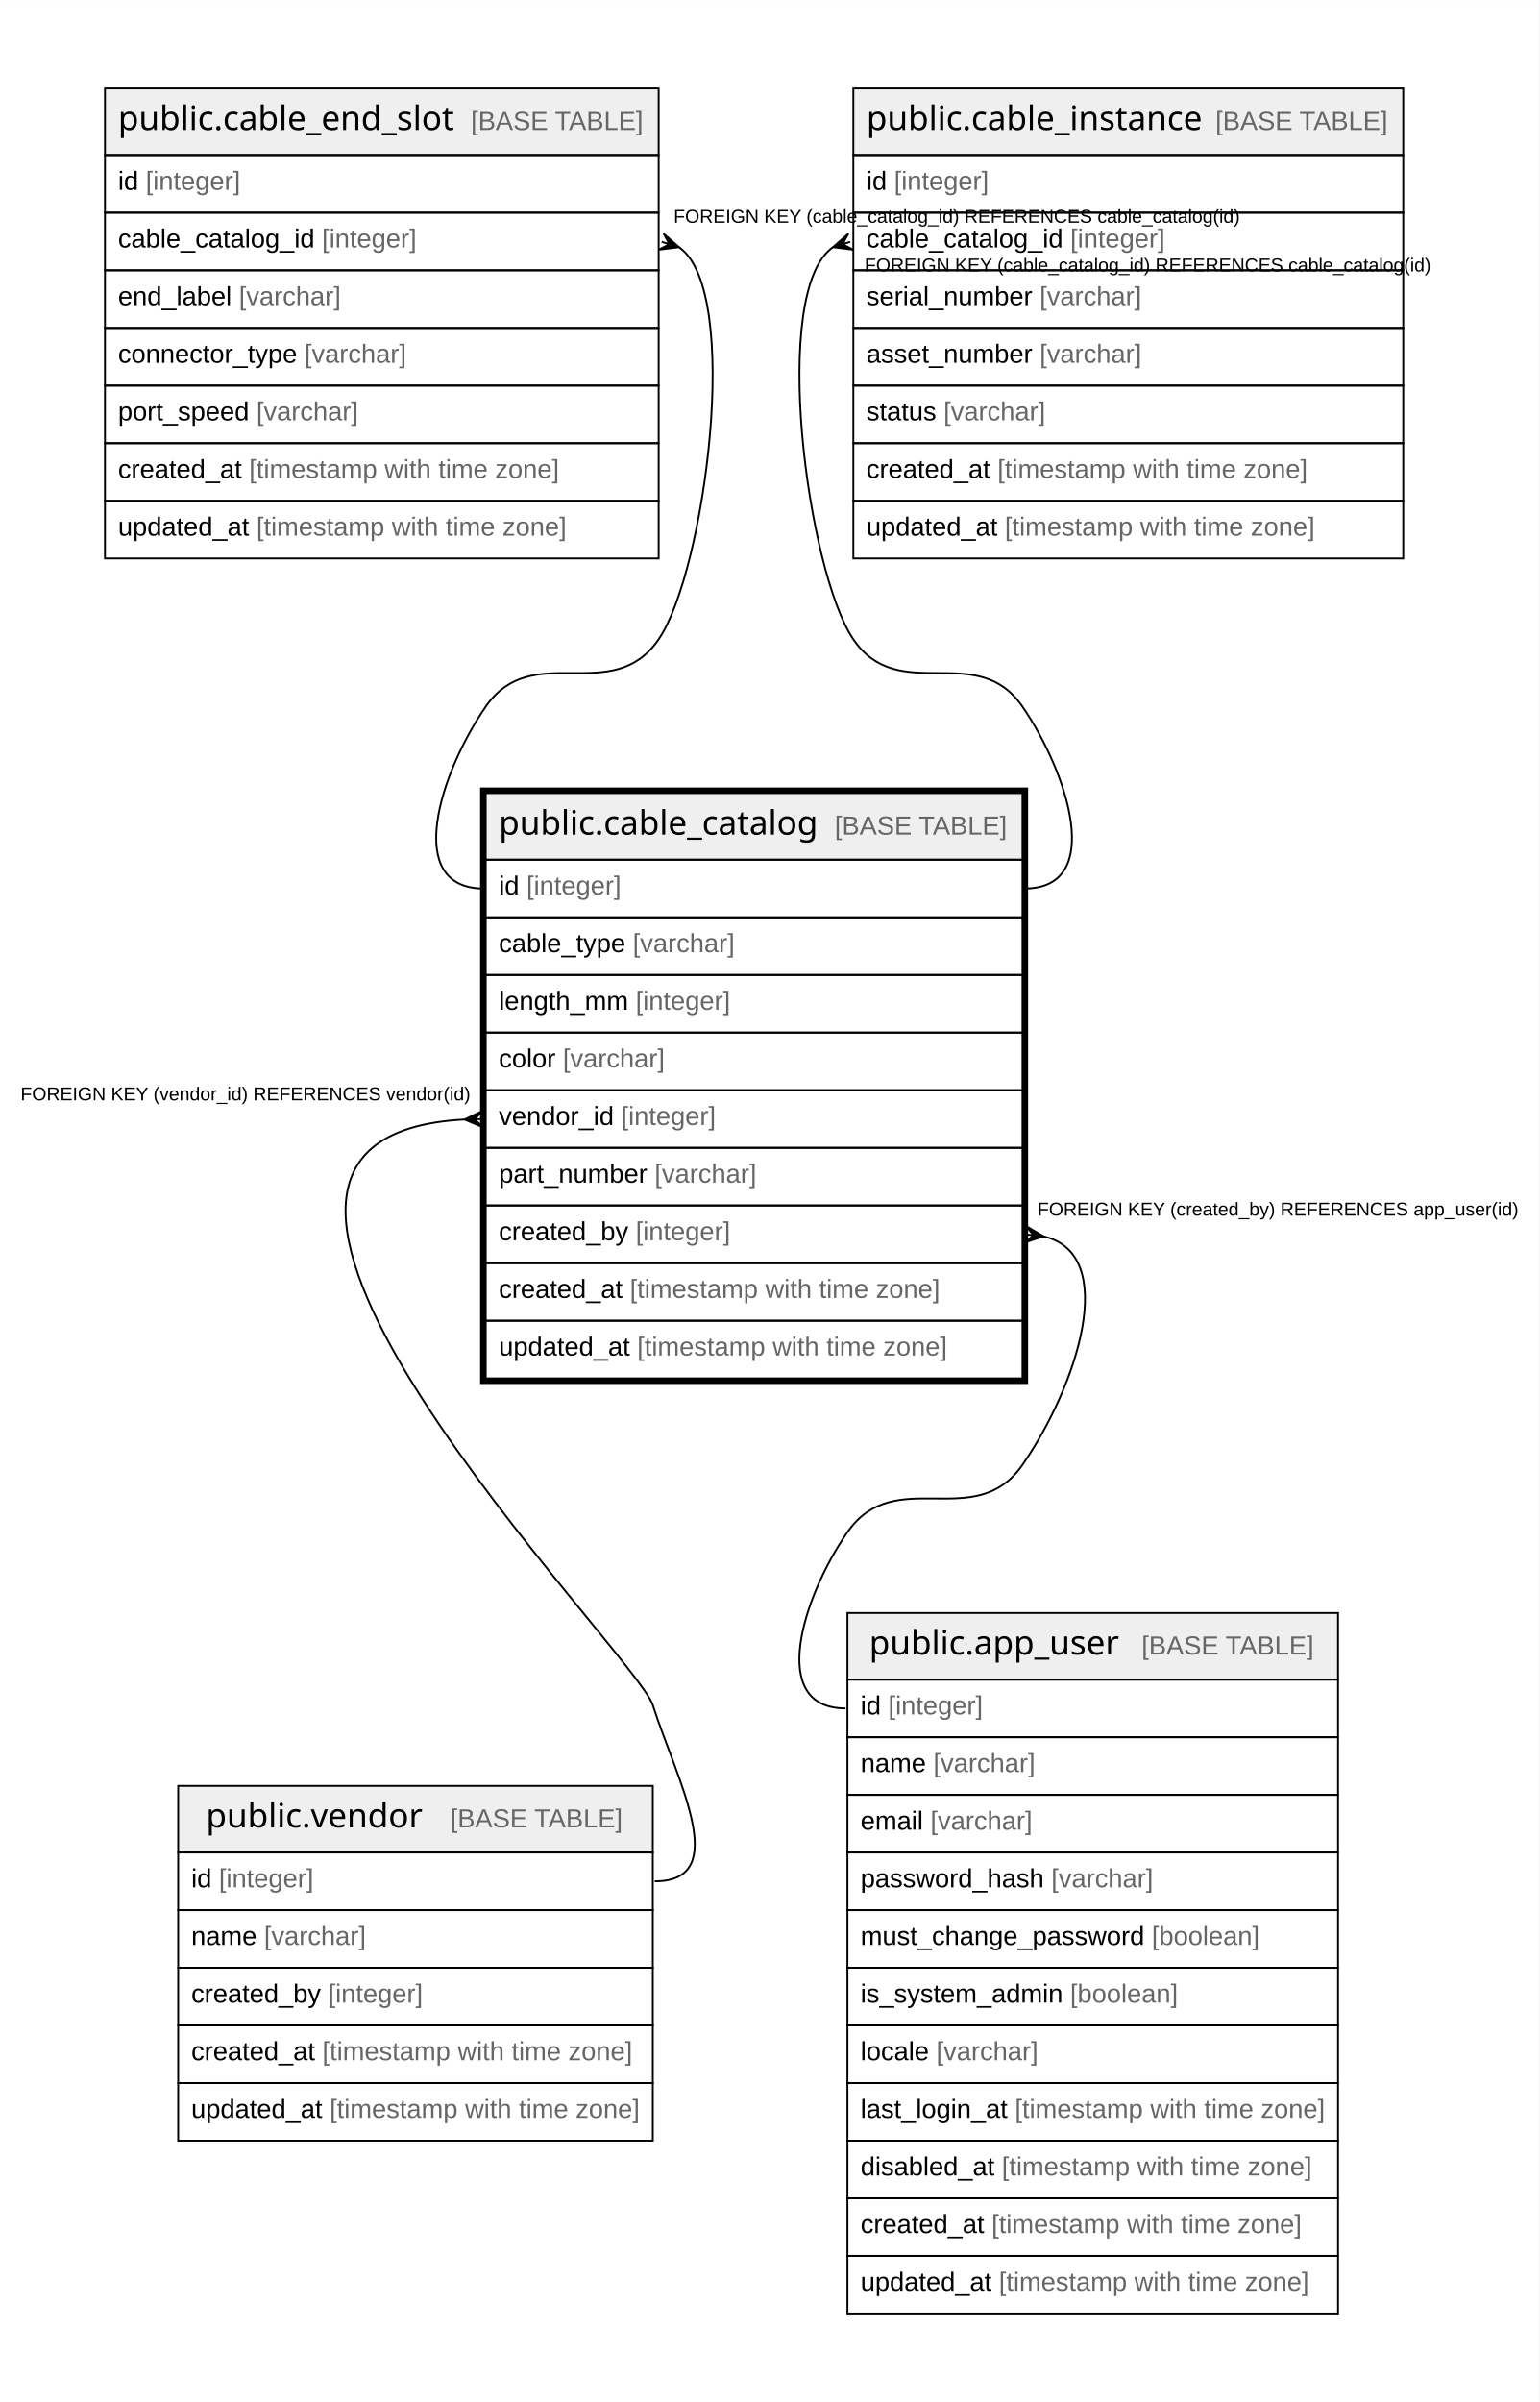
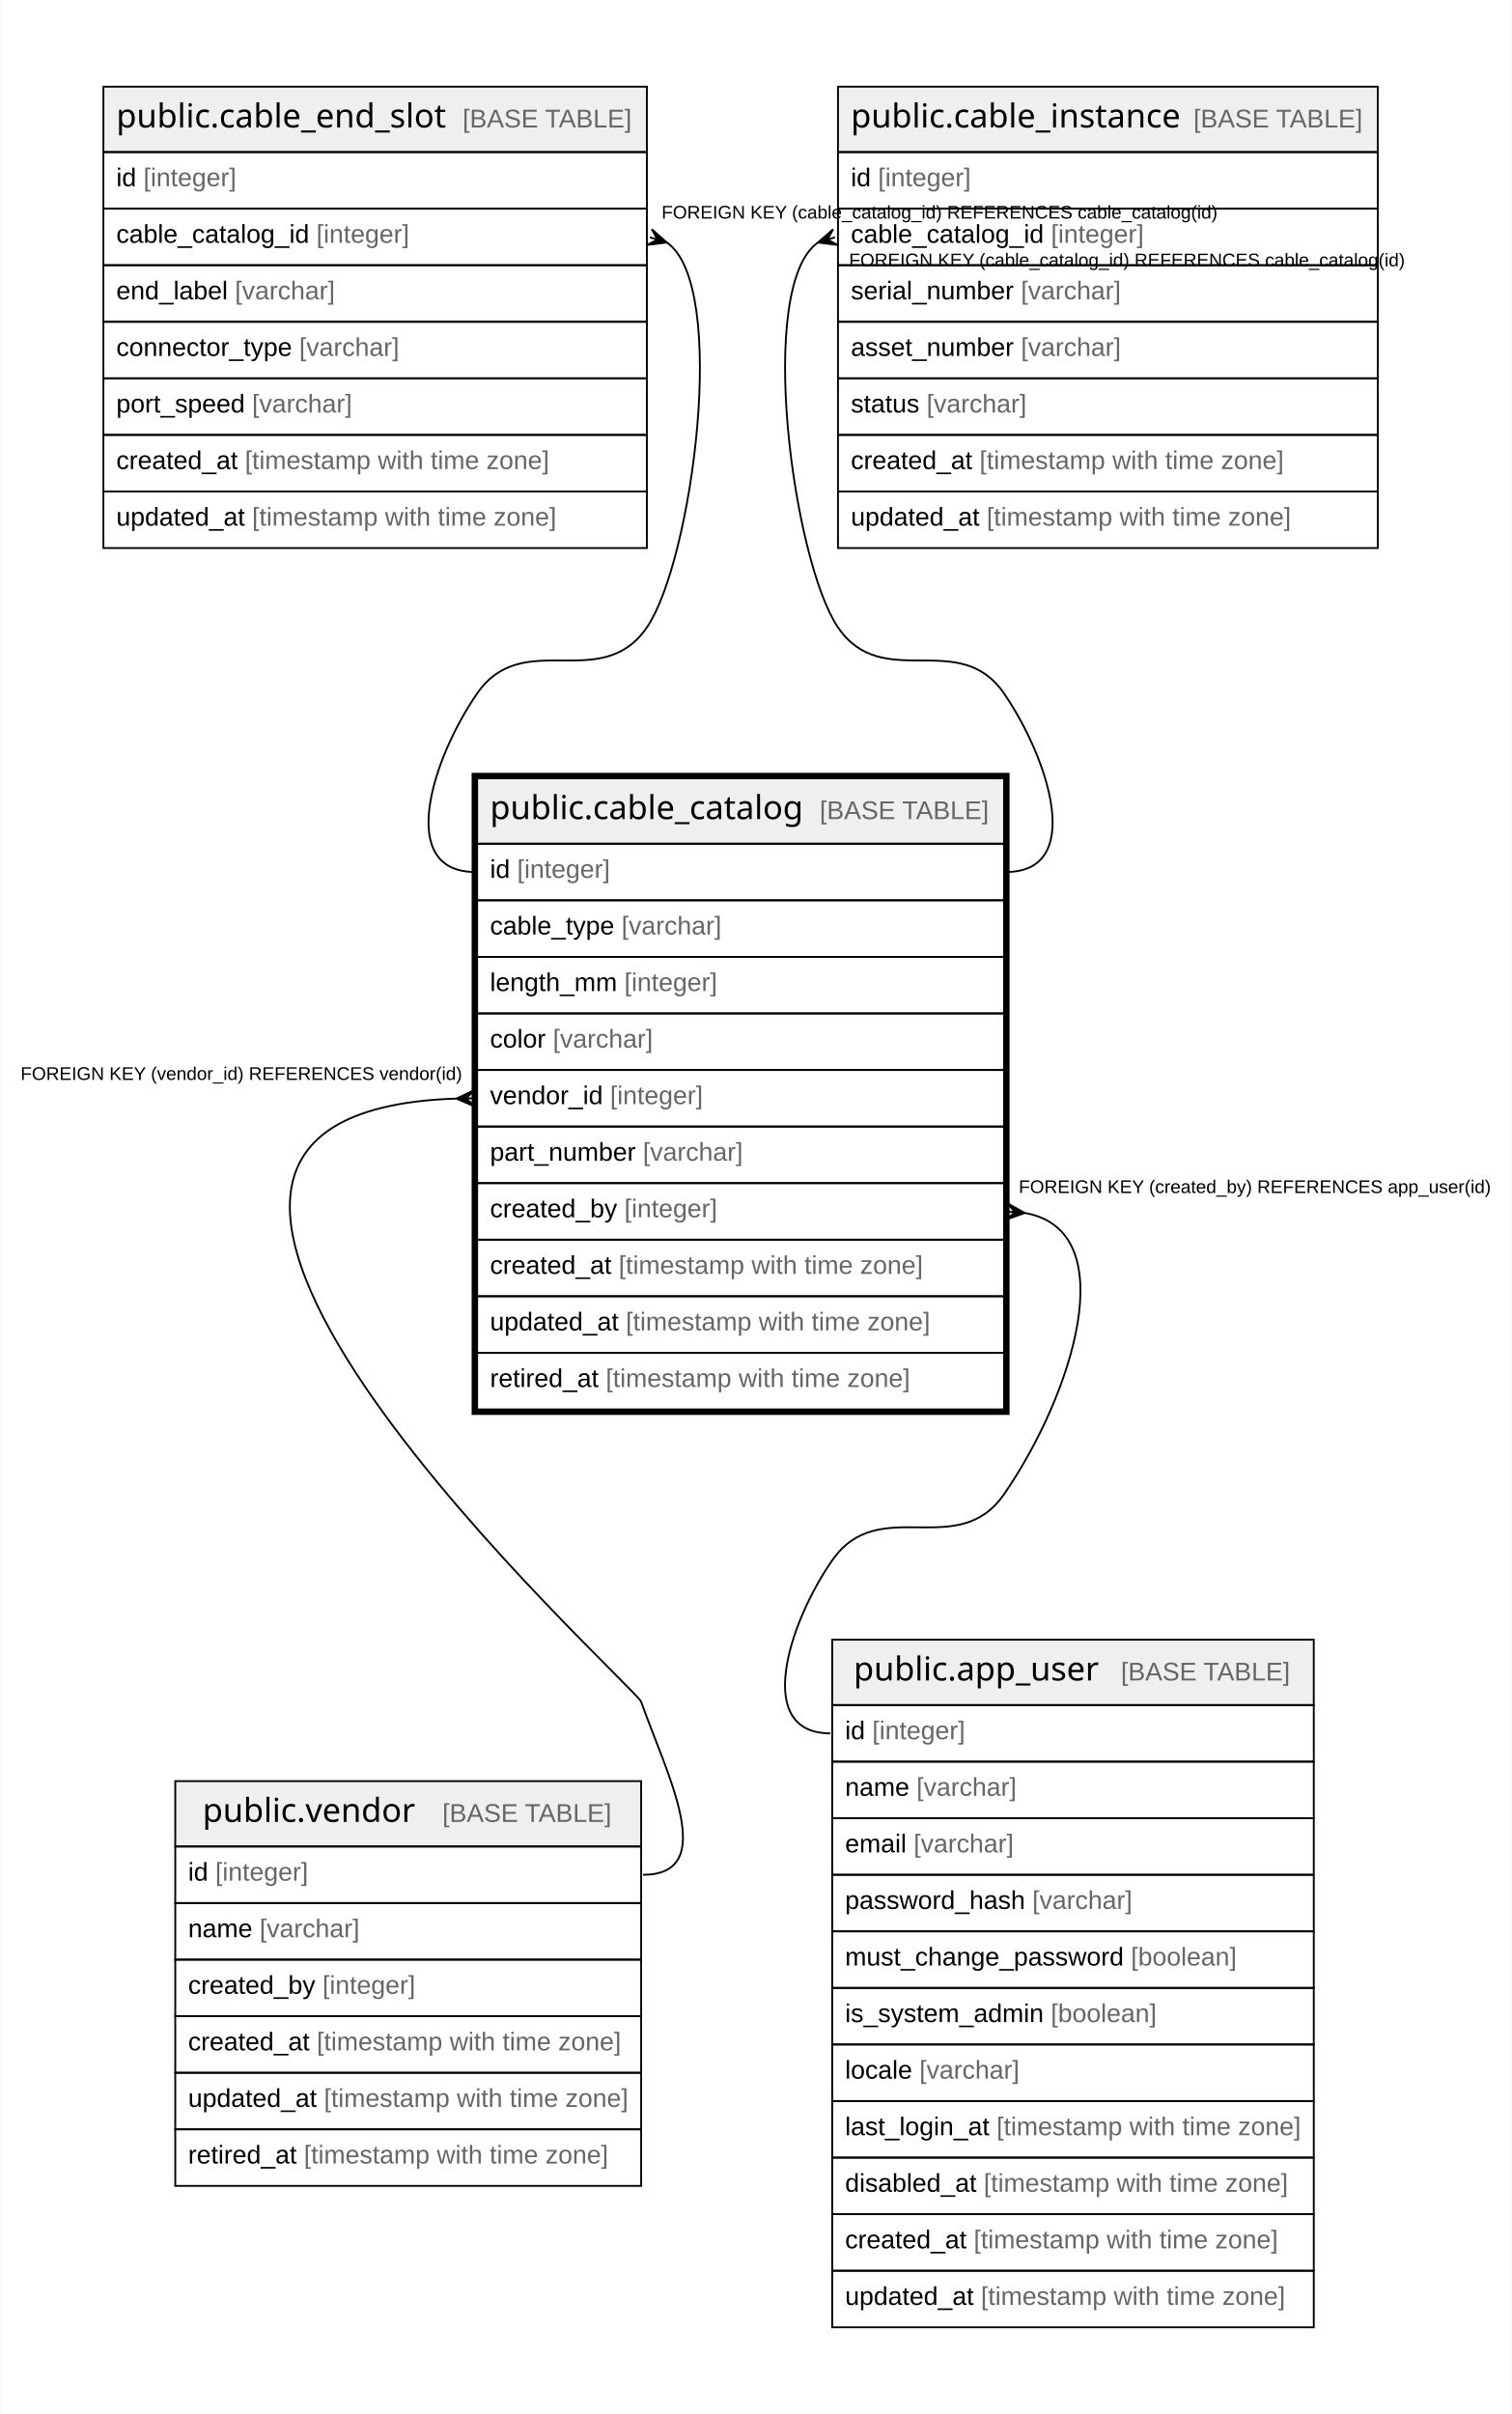
- <svg xmlns="http://www.w3.org/2000/svg" width="823pt" height="1284pt" viewBox="0.00 0.00 822.85 1283.60">
-   <g id="graph0" class="graph" transform="scale(1 1) rotate(0) translate(4 1279.6)">
-     <polygon fill="white" stroke="none" points="-4,4 -4,-1279.6 818.85,-1279.6 818.85,4 -4,4" />
+ <svg xmlns="http://www.w3.org/2000/svg" width="823pt" height="1314pt" viewBox="0.00 0.00 822.85 1314.40">
+   <g id="graph0" class="graph" transform="scale(1 1) rotate(0) translate(4 1310.4)">
+     <polygon fill="white" stroke="none" points="-4,4 -4,-1310.4 818.85,-1310.4 818.85,4 -4,4" />
    <g id="node1" class="node">
-       <polygon fill="#efefef" stroke="none" points="255.62,-820.2 255.62,-855.8 542.54,-855.8 542.54,-820.2 255.62,-820.2" />
-       <polygon fill="none" stroke="black" points="255.62,-820.2 255.62,-855.8 542.54,-855.8 542.54,-820.2 255.62,-820.2" />
-       <text text-anchor="start" x="262.62" y="-833.6" font-family="Arial Bold" font-size="18.00">public.cable_catalog</text>
-       <text text-anchor="start" x="411.05" y="-833.6" font-family="Arial" font-size="14.00">    </text>
-       <text text-anchor="start" x="442.17" y="-833.6" font-family="Arial" font-size="14.00" fill="#666666">[BASE TABLE]</text>
+       <polygon fill="#efefef" stroke="none" points="255.62,-851 255.62,-886.6 542.54,-886.6 542.54,-851 255.62,-851" />
+       <polygon fill="none" stroke="black" points="255.62,-851 255.62,-886.6 542.54,-886.6 542.54,-851 255.62,-851" />
+       <text text-anchor="start" x="262.62" y="-864.4" font-family="Arial Bold" font-size="18.00">public.cable_catalog</text>
+       <text text-anchor="start" x="411.05" y="-864.4" font-family="Arial" font-size="14.00">    </text>
+       <text text-anchor="start" x="442.17" y="-864.4" font-family="Arial" font-size="14.00" fill="#666666">[BASE TABLE]</text>
+       <polygon fill="none" stroke="black" points="255.62,-820.2 255.62,-851 542.54,-851 542.54,-820.2 255.62,-820.2" />
+       <text text-anchor="start" x="262.62" y="-832.4" font-family="Arial" font-size="14.00">id </text>
+       <text text-anchor="start" x="277.41" y="-832.4" font-family="Arial" font-size="14.00" fill="#666666">[integer]</text>
      <polygon fill="none" stroke="black" points="255.62,-789.4 255.62,-820.2 542.54,-820.2 542.54,-789.4 255.62,-789.4" />
-       <text text-anchor="start" x="262.62" y="-801.6" font-family="Arial" font-size="14.00">id </text>
-       <text text-anchor="start" x="277.41" y="-801.6" font-family="Arial" font-size="14.00" fill="#666666">[integer]</text>
+       <text text-anchor="start" x="262.62" y="-801.6" font-family="Arial" font-size="14.00">cable_type </text>
+       <text text-anchor="start" x="334.23" y="-801.6" font-family="Arial" font-size="14.00" fill="#666666">[varchar]</text>
      <polygon fill="none" stroke="black" points="255.62,-758.6 255.62,-789.4 542.54,-789.4 542.54,-758.6 255.62,-758.6" />
-       <text text-anchor="start" x="262.62" y="-770.8" font-family="Arial" font-size="14.00">cable_type </text>
-       <text text-anchor="start" x="334.23" y="-770.8" font-family="Arial" font-size="14.00" fill="#666666">[varchar]</text>
+       <text text-anchor="start" x="262.62" y="-770.8" font-family="Arial" font-size="14.00">length_mm </text>
+       <text text-anchor="start" x="335.77" y="-770.8" font-family="Arial" font-size="14.00" fill="#666666">[integer]</text>
      <polygon fill="none" stroke="black" points="255.62,-727.8 255.62,-758.6 542.54,-758.6 542.54,-727.8 255.62,-727.8" />
-       <text text-anchor="start" x="262.62" y="-740" font-family="Arial" font-size="14.00">length_mm </text>
-       <text text-anchor="start" x="335.77" y="-740" font-family="Arial" font-size="14.00" fill="#666666">[integer]</text>
+       <text text-anchor="start" x="262.62" y="-740" font-family="Arial" font-size="14.00">color </text>
+       <text text-anchor="start" x="296.86" y="-740" font-family="Arial" font-size="14.00" fill="#666666">[varchar]</text>
      <polygon fill="none" stroke="black" points="255.62,-697 255.62,-727.8 542.54,-727.8 542.54,-697 255.62,-697" />
-       <text text-anchor="start" x="262.62" y="-709.2" font-family="Arial" font-size="14.00">color </text>
-       <text text-anchor="start" x="296.86" y="-709.2" font-family="Arial" font-size="14.00" fill="#666666">[varchar]</text>
+       <text text-anchor="start" x="262.62" y="-709.2" font-family="Arial" font-size="14.00">vendor_id </text>
+       <text text-anchor="start" x="328" y="-709.2" font-family="Arial" font-size="14.00" fill="#666666">[integer]</text>
      <polygon fill="none" stroke="black" points="255.62,-666.2 255.62,-697 542.54,-697 542.54,-666.2 255.62,-666.2" />
-       <text text-anchor="start" x="262.62" y="-678.4" font-family="Arial" font-size="14.00">vendor_id </text>
-       <text text-anchor="start" x="328" y="-678.4" font-family="Arial" font-size="14.00" fill="#666666">[integer]</text>
+       <text text-anchor="start" x="262.62" y="-678.4" font-family="Arial" font-size="14.00">part_number </text>
+       <text text-anchor="start" x="345.89" y="-678.4" font-family="Arial" font-size="14.00" fill="#666666">[varchar]</text>
      <polygon fill="none" stroke="black" points="255.62,-635.4 255.62,-666.2 542.54,-666.2 542.54,-635.4 255.62,-635.4" />
-       <text text-anchor="start" x="262.62" y="-647.6" font-family="Arial" font-size="14.00">part_number </text>
-       <text text-anchor="start" x="345.89" y="-647.6" font-family="Arial" font-size="14.00" fill="#666666">[varchar]</text>
+       <text text-anchor="start" x="262.62" y="-647.6" font-family="Arial" font-size="14.00">created_by </text>
+       <text text-anchor="start" x="335.78" y="-647.6" font-family="Arial" font-size="14.00" fill="#666666">[integer]</text>
      <polygon fill="none" stroke="black" points="255.62,-604.6 255.62,-635.4 542.54,-635.4 542.54,-604.6 255.62,-604.6" />
-       <text text-anchor="start" x="262.62" y="-616.8" font-family="Arial" font-size="14.00">created_by </text>
-       <text text-anchor="start" x="335.78" y="-616.8" font-family="Arial" font-size="14.00" fill="#666666">[integer]</text>
+       <text text-anchor="start" x="262.62" y="-616.8" font-family="Arial" font-size="14.00">created_at </text>
+       <text text-anchor="start" x="332.67" y="-616.8" font-family="Arial" font-size="14.00" fill="#666666">[timestamp with time zone]</text>
      <polygon fill="none" stroke="black" points="255.62,-573.8 255.62,-604.6 542.54,-604.6 542.54,-573.8 255.62,-573.8" />
-       <text text-anchor="start" x="262.62" y="-586" font-family="Arial" font-size="14.00">created_at </text>
-       <text text-anchor="start" x="332.67" y="-586" font-family="Arial" font-size="14.00" fill="#666666">[timestamp with time zone]</text>
+       <text text-anchor="start" x="262.62" y="-586" font-family="Arial" font-size="14.00">updated_at </text>
+       <text text-anchor="start" x="336.58" y="-586" font-family="Arial" font-size="14.00" fill="#666666">[timestamp with time zone]</text>
      <polygon fill="none" stroke="black" points="255.62,-543 255.62,-573.8 542.54,-573.8 542.54,-543 255.62,-543" />
-       <text text-anchor="start" x="262.62" y="-555.2" font-family="Arial" font-size="14.00">updated_at </text>
-       <text text-anchor="start" x="336.58" y="-555.2" font-family="Arial" font-size="14.00" fill="#666666">[timestamp with time zone]</text>
-       <polygon fill="none" stroke="black" stroke-width="3" points="254.12,-541.5 254.12,-857.3 544.04,-857.3 544.04,-541.5 254.12,-541.5" />
+       <text text-anchor="start" x="262.62" y="-555.2" font-family="Arial" font-size="14.00">retired_at </text>
+       <text text-anchor="start" x="325.66" y="-555.2" font-family="Arial" font-size="14.00" fill="#666666">[timestamp with time zone]</text>
+       <polygon fill="none" stroke="black" stroke-width="3" points="254.12,-541.5 254.12,-888.1 544.04,-888.1 544.04,-541.5 254.12,-541.5" />
    </g>
    <g id="node4" class="node">
-       <polygon fill="#efefef" stroke="none" points="91.24,-289.6 91.24,-325.2 344.93,-325.2 344.93,-289.6 91.24,-289.6" />
-       <polygon fill="none" stroke="black" points="91.24,-289.6 91.24,-325.2 344.93,-325.2 344.93,-289.6 91.24,-289.6" />
-       <text text-anchor="start" x="106.1" y="-303" font-family="Arial Bold" font-size="18.00">public.vendor</text>
-       <text text-anchor="start" x="205.58" y="-303" font-family="Arial" font-size="14.00">    </text>
-       <text text-anchor="start" x="236.69" y="-303" font-family="Arial" font-size="14.00" fill="#666666">[BASE TABLE]</text>
-       <polygon fill="none" stroke="black" points="91.24,-258.8 91.24,-289.6 344.93,-289.6 344.93,-258.8 91.24,-258.8" />
-       <text text-anchor="start" x="98.24" y="-271" font-family="Arial" font-size="14.00">id </text>
-       <text text-anchor="start" x="113.03" y="-271" font-family="Arial" font-size="14.00" fill="#666666">[integer]</text>
-       <polygon fill="none" stroke="black" points="91.24,-228 91.24,-258.8 344.93,-258.8 344.93,-228 91.24,-228" />
-       <text text-anchor="start" x="98.24" y="-240.2" font-family="Arial" font-size="14.00">name </text>
-       <text text-anchor="start" x="137.15" y="-240.2" font-family="Arial" font-size="14.00" fill="#666666">[varchar]</text>
-       <polygon fill="none" stroke="black" points="91.24,-197.2 91.24,-228 344.93,-228 344.93,-197.2 91.24,-197.2" />
-       <text text-anchor="start" x="98.24" y="-209.4" font-family="Arial" font-size="14.00">created_by </text>
-       <text text-anchor="start" x="171.4" y="-209.4" font-family="Arial" font-size="14.00" fill="#666666">[integer]</text>
-       <polygon fill="none" stroke="black" points="91.24,-166.4 91.24,-197.2 344.93,-197.2 344.93,-166.4 91.24,-166.4" />
-       <text text-anchor="start" x="98.24" y="-178.6" font-family="Arial" font-size="14.00">created_at </text>
-       <text text-anchor="start" x="168.29" y="-178.6" font-family="Arial" font-size="14.00" fill="#666666">[timestamp with time zone]</text>
-       <polygon fill="none" stroke="black" points="91.24,-135.6 91.24,-166.4 344.93,-166.4 344.93,-135.6 91.24,-135.6" />
-       <text text-anchor="start" x="98.24" y="-147.8" font-family="Arial" font-size="14.00">updated_at </text>
-       <text text-anchor="start" x="172.2" y="-147.8" font-family="Arial" font-size="14.00" fill="#666666">[timestamp with time zone]</text>
+       <polygon fill="#efefef" stroke="none" points="91.24,-305 91.24,-340.6 344.93,-340.6 344.93,-305 91.24,-305" />
+       <polygon fill="none" stroke="black" points="91.24,-305 91.24,-340.6 344.93,-340.6 344.93,-305 91.24,-305" />
+       <text text-anchor="start" x="106.1" y="-318.4" font-family="Arial Bold" font-size="18.00">public.vendor</text>
+       <text text-anchor="start" x="205.58" y="-318.4" font-family="Arial" font-size="14.00">    </text>
+       <text text-anchor="start" x="236.69" y="-318.4" font-family="Arial" font-size="14.00" fill="#666666">[BASE TABLE]</text>
+       <polygon fill="none" stroke="black" points="91.24,-274.2 91.24,-305 344.93,-305 344.93,-274.2 91.24,-274.2" />
+       <text text-anchor="start" x="98.24" y="-286.4" font-family="Arial" font-size="14.00">id </text>
+       <text text-anchor="start" x="113.03" y="-286.4" font-family="Arial" font-size="14.00" fill="#666666">[integer]</text>
+       <polygon fill="none" stroke="black" points="91.24,-243.4 91.24,-274.2 344.93,-274.2 344.93,-243.4 91.24,-243.4" />
+       <text text-anchor="start" x="98.24" y="-255.6" font-family="Arial" font-size="14.00">name </text>
+       <text text-anchor="start" x="137.15" y="-255.6" font-family="Arial" font-size="14.00" fill="#666666">[varchar]</text>
+       <polygon fill="none" stroke="black" points="91.24,-212.6 91.24,-243.4 344.93,-243.4 344.93,-212.6 91.24,-212.6" />
+       <text text-anchor="start" x="98.24" y="-224.8" font-family="Arial" font-size="14.00">created_by </text>
+       <text text-anchor="start" x="171.4" y="-224.8" font-family="Arial" font-size="14.00" fill="#666666">[integer]</text>
+       <polygon fill="none" stroke="black" points="91.24,-181.8 91.24,-212.6 344.93,-212.6 344.93,-181.8 91.24,-181.8" />
+       <text text-anchor="start" x="98.24" y="-194" font-family="Arial" font-size="14.00">created_at </text>
+       <text text-anchor="start" x="168.29" y="-194" font-family="Arial" font-size="14.00" fill="#666666">[timestamp with time zone]</text>
+       <polygon fill="none" stroke="black" points="91.24,-151 91.24,-181.8 344.93,-181.8 344.93,-151 91.24,-151" />
+       <text text-anchor="start" x="98.24" y="-163.2" font-family="Arial" font-size="14.00">updated_at </text>
+       <text text-anchor="start" x="172.2" y="-163.2" font-family="Arial" font-size="14.00" fill="#666666">[timestamp with time zone]</text>
+       <polygon fill="none" stroke="black" points="91.24,-120.2 91.24,-151 344.93,-151 344.93,-120.2 91.24,-120.2" />
+       <text text-anchor="start" x="98.24" y="-132.4" font-family="Arial" font-size="14.00">retired_at </text>
+       <text text-anchor="start" x="161.28" y="-132.4" font-family="Arial" font-size="14.00" fill="#666666">[timestamp with time zone]</text>
    </g>
    <g id="edge3" class="edge">
-       <path fill="none" stroke="black" d="M244.25,-681.34C59.37,-671.68 335.91,-396.62 344.93,-368.4 357.66,-328.52 387.79,-274.2 345.93,-274.2" />
-       <polygon fill="black" stroke="black" points="244.29,-681.34 254.18,-686.09 249.63,-681.47 253.96,-681.58 253.96,-681.58 253.96,-681.58 249.63,-681.47 254.4,-677.09 244.29,-681.34" />
-       <text text-anchor="start" x="7" y="-691.6" font-family="Arial" font-size="10.00">FOREIGN KEY (vendor_id) REFERENCES vendor(id)</text>
+       <path fill="none" stroke="black" d="M244.26,-712.23C-6.29,-704.03 341.81,-392.63 344.93,-383.8 358.88,-344.32 387.79,-289.6 345.93,-289.6" />
+       <polygon fill="black" stroke="black" points="244.29,-712.24 254.22,-716.89 249.63,-712.32 253.96,-712.39 253.96,-712.39 253.96,-712.39 249.63,-712.32 254.36,-707.9 244.29,-712.24" />
+       <text text-anchor="start" x="7" y="-722.4" font-family="Arial" font-size="10.00">FOREIGN KEY (vendor_id) REFERENCES vendor(id)</text>
    </g>
    <g id="node5" class="node">
      <polygon fill="#efefef" stroke="none" points="448.97,-382 448.97,-417.6 711.2,-417.6 711.2,-382 448.97,-382" />
      <polygon fill="none" stroke="black" points="448.97,-382 448.97,-417.6 711.2,-417.6 711.2,-382 448.97,-382" />
      <text text-anchor="start" x="460.61" y="-395.4" font-family="Arial Bold" font-size="18.00">public.app_user</text>
      <text text-anchor="start" x="575.07" y="-395.4" font-family="Arial" font-size="14.00">    </text>
      <text text-anchor="start" x="606.19" y="-395.4" font-family="Arial" font-size="14.00" fill="#666666">[BASE TABLE]</text>
      <polygon fill="none" stroke="black" points="448.97,-351.2 448.97,-382 711.2,-382 711.2,-351.2 448.97,-351.2" />
      <text text-anchor="start" x="455.97" y="-363.4" font-family="Arial" font-size="14.00">id </text>
      <text text-anchor="start" x="470.76" y="-363.4" font-family="Arial" font-size="14.00" fill="#666666">[integer]</text>
      <polygon fill="none" stroke="black" points="448.97,-320.4 448.97,-351.2 711.2,-351.2 711.2,-320.4 448.97,-320.4" />
      <text text-anchor="start" x="455.97" y="-332.6" font-family="Arial" font-size="14.00">name </text>
      <text text-anchor="start" x="494.88" y="-332.6" font-family="Arial" font-size="14.00" fill="#666666">[varchar]</text>
      <polygon fill="none" stroke="black" points="448.97,-289.6 448.97,-320.4 711.2,-320.4 711.2,-289.6 448.97,-289.6" />
      <text text-anchor="start" x="455.97" y="-301.8" font-family="Arial" font-size="14.00">email </text>
      <text text-anchor="start" x="493.32" y="-301.8" font-family="Arial" font-size="14.00" fill="#666666">[varchar]</text>
      <polygon fill="none" stroke="black" points="448.97,-258.8 448.97,-289.6 711.2,-289.6 711.2,-258.8 448.97,-258.8" />
      <text text-anchor="start" x="455.97" y="-271" font-family="Arial" font-size="14.00">password_hash </text>
      <text text-anchor="start" x="557.92" y="-271" font-family="Arial" font-size="14.00" fill="#666666">[varchar]</text>
      <polygon fill="none" stroke="black" points="448.97,-228 448.97,-258.8 711.2,-258.8 711.2,-228 448.97,-228" />
      <text text-anchor="start" x="455.97" y="-240.2" font-family="Arial" font-size="14.00">must_change_password </text>
      <text text-anchor="start" x="611.62" y="-240.2" font-family="Arial" font-size="14.00" fill="#666666">[boolean]</text>
      <polygon fill="none" stroke="black" points="448.97,-197.2 448.97,-228 711.2,-228 711.2,-197.2 448.97,-197.2" />
      <text text-anchor="start" x="455.97" y="-209.4" font-family="Arial" font-size="14.00">is_system_admin </text>
      <text text-anchor="start" x="568.01" y="-209.4" font-family="Arial" font-size="14.00" fill="#666666">[boolean]</text>
      <polygon fill="none" stroke="black" points="448.97,-166.4 448.97,-197.2 711.2,-197.2 711.2,-166.4 448.97,-166.4" />
      <text text-anchor="start" x="455.97" y="-178.6" font-family="Arial" font-size="14.00">locale </text>
      <text text-anchor="start" x="496.44" y="-178.6" font-family="Arial" font-size="14.00" fill="#666666">[varchar]</text>
      <polygon fill="none" stroke="black" points="448.97,-135.6 448.97,-166.4 711.2,-166.4 711.2,-135.6 448.97,-135.6" />
      <text text-anchor="start" x="455.97" y="-147.8" font-family="Arial" font-size="14.00">last_login_at </text>
      <text text-anchor="start" x="538.47" y="-147.8" font-family="Arial" font-size="14.00" fill="#666666">[timestamp with time zone]</text>
      <polygon fill="none" stroke="black" points="448.97,-104.8 448.97,-135.6 711.2,-135.6 711.2,-104.8 448.97,-104.8" />
      <text text-anchor="start" x="455.97" y="-117" font-family="Arial" font-size="14.00">disabled_at </text>
      <text text-anchor="start" x="531.47" y="-117" font-family="Arial" font-size="14.00" fill="#666666">[timestamp with time zone]</text>
      <polygon fill="none" stroke="black" points="448.97,-74 448.97,-104.8 711.2,-104.8 711.2,-74 448.97,-74" />
      <text text-anchor="start" x="455.97" y="-86.2" font-family="Arial" font-size="14.00">created_at </text>
      <text text-anchor="start" x="526.02" y="-86.2" font-family="Arial" font-size="14.00" fill="#666666">[timestamp with time zone]</text>
      <polygon fill="none" stroke="black" points="448.97,-43.2 448.97,-74 711.2,-74 711.2,-43.2 448.97,-43.2" />
      <text text-anchor="start" x="455.97" y="-55.4" font-family="Arial" font-size="14.00">updated_at </text>
      <text text-anchor="start" x="529.93" y="-55.4" font-family="Arial" font-size="14.00" fill="#666666">[timestamp with time zone]</text>
    </g>
    <g id="edge4" class="edge">
-       <path fill="none" stroke="black" d="M553.68,-618.94C594.91,-609.47 571.59,-538.74 542.54,-496.8 517.17,-460.17 474.39,-497.4 448.97,-460.8 425.09,-426.41 406.1,-366.6 447.97,-366.6" />
-       <polygon fill="black" stroke="black" points="553.82,-618.92 543.41,-615.49 548.52,-619.48 544.21,-619.93 544.21,-619.93 544.21,-619.93 548.52,-619.48 544.34,-624.44 553.82,-618.92" />
-       <text text-anchor="start" x="550.54" y="-630" font-family="Arial" font-size="10.00">FOREIGN KEY (created_by) REFERENCES app_user(id)</text>
+       <path fill="none" stroke="black" d="M553.9,-649.95C608.63,-640.24 579.34,-550.02 542.54,-496.8 517.2,-460.15 474.39,-497.4 448.97,-460.8 425.09,-426.41 406.1,-366.6 447.97,-366.6" />
+       <polygon fill="black" stroke="black" points="553.84,-649.95 543.51,-646.29 548.53,-650.39 544.21,-650.75 544.21,-650.75 544.21,-650.75 548.53,-650.39 544.25,-655.26 553.84,-649.95" />
+       <text text-anchor="start" x="550.54" y="-660.8" font-family="Arial" font-size="10.00">FOREIGN KEY (created_by) REFERENCES app_user(id)</text>
    </g>
    <g id="node2" class="node">
-       <polygon fill="#efefef" stroke="none" points="52.11,-1196.8 52.11,-1232.4 348.06,-1232.4 348.06,-1196.8 52.11,-1196.8" />
-       <polygon fill="none" stroke="black" points="52.11,-1196.8 52.11,-1232.4 348.06,-1232.4 348.06,-1196.8 52.11,-1196.8" />
-       <text text-anchor="start" x="59.11" y="-1210.2" font-family="Arial Bold" font-size="18.00">public.cable_end_slot</text>
-       <text text-anchor="start" x="216.57" y="-1210.2" font-family="Arial" font-size="14.00">    </text>
-       <text text-anchor="start" x="247.69" y="-1210.2" font-family="Arial" font-size="14.00" fill="#666666">[BASE TABLE]</text>
+       <polygon fill="#efefef" stroke="none" points="52.11,-1227.6 52.11,-1263.2 348.06,-1263.2 348.06,-1227.6 52.11,-1227.6" />
+       <polygon fill="none" stroke="black" points="52.11,-1227.6 52.11,-1263.2 348.06,-1263.2 348.06,-1227.6 52.11,-1227.6" />
+       <text text-anchor="start" x="59.11" y="-1241" font-family="Arial Bold" font-size="18.00">public.cable_end_slot</text>
+       <text text-anchor="start" x="216.57" y="-1241" font-family="Arial" font-size="14.00">    </text>
+       <text text-anchor="start" x="247.69" y="-1241" font-family="Arial" font-size="14.00" fill="#666666">[BASE TABLE]</text>
+       <polygon fill="none" stroke="black" points="52.11,-1196.8 52.11,-1227.6 348.06,-1227.6 348.06,-1196.8 52.11,-1196.8" />
+       <text text-anchor="start" x="59.11" y="-1209" font-family="Arial" font-size="14.00">id </text>
+       <text text-anchor="start" x="73.9" y="-1209" font-family="Arial" font-size="14.00" fill="#666666">[integer]</text>
      <polygon fill="none" stroke="black" points="52.11,-1166 52.11,-1196.8 348.06,-1196.8 348.06,-1166 52.11,-1166" />
-       <text text-anchor="start" x="59.11" y="-1178.2" font-family="Arial" font-size="14.00">id </text>
-       <text text-anchor="start" x="73.9" y="-1178.2" font-family="Arial" font-size="14.00" fill="#666666">[integer]</text>
+       <text text-anchor="start" x="59.11" y="-1178.2" font-family="Arial" font-size="14.00">cable_catalog_id </text>
+       <text text-anchor="start" x="168.08" y="-1178.2" font-family="Arial" font-size="14.00" fill="#666666">[integer]</text>
      <polygon fill="none" stroke="black" points="52.11,-1135.2 52.11,-1166 348.06,-1166 348.06,-1135.2 52.11,-1135.2" />
-       <text text-anchor="start" x="59.11" y="-1147.4" font-family="Arial" font-size="14.00">cable_catalog_id </text>
-       <text text-anchor="start" x="168.08" y="-1147.4" font-family="Arial" font-size="14.00" fill="#666666">[integer]</text>
+       <text text-anchor="start" x="59.11" y="-1147.4" font-family="Arial" font-size="14.00">end_label </text>
+       <text text-anchor="start" x="123.73" y="-1147.4" font-family="Arial" font-size="14.00" fill="#666666">[varchar]</text>
      <polygon fill="none" stroke="black" points="52.11,-1104.4 52.11,-1135.2 348.06,-1135.2 348.06,-1104.4 52.11,-1104.4" />
-       <text text-anchor="start" x="59.11" y="-1116.6" font-family="Arial" font-size="14.00">end_label </text>
-       <text text-anchor="start" x="123.73" y="-1116.6" font-family="Arial" font-size="14.00" fill="#666666">[varchar]</text>
+       <text text-anchor="start" x="59.11" y="-1116.6" font-family="Arial" font-size="14.00">connector_type </text>
+       <text text-anchor="start" x="158.73" y="-1116.6" font-family="Arial" font-size="14.00" fill="#666666">[varchar]</text>
      <polygon fill="none" stroke="black" points="52.11,-1073.6 52.11,-1104.4 348.06,-1104.4 348.06,-1073.6 52.11,-1073.6" />
-       <text text-anchor="start" x="59.11" y="-1085.8" font-family="Arial" font-size="14.00">connector_type </text>
-       <text text-anchor="start" x="158.73" y="-1085.8" font-family="Arial" font-size="14.00" fill="#666666">[varchar]</text>
+       <text text-anchor="start" x="59.11" y="-1085.8" font-family="Arial" font-size="14.00">port_speed </text>
+       <text text-anchor="start" x="133.06" y="-1085.8" font-family="Arial" font-size="14.00" fill="#666666">[varchar]</text>
      <polygon fill="none" stroke="black" points="52.11,-1042.8 52.11,-1073.6 348.06,-1073.6 348.06,-1042.8 52.11,-1042.8" />
-       <text text-anchor="start" x="59.11" y="-1055" font-family="Arial" font-size="14.00">port_speed </text>
-       <text text-anchor="start" x="133.06" y="-1055" font-family="Arial" font-size="14.00" fill="#666666">[varchar]</text>
+       <text text-anchor="start" x="59.11" y="-1055" font-family="Arial" font-size="14.00">created_at </text>
+       <text text-anchor="start" x="129.16" y="-1055" font-family="Arial" font-size="14.00" fill="#666666">[timestamp with time zone]</text>
      <polygon fill="none" stroke="black" points="52.11,-1012 52.11,-1042.8 348.06,-1042.8 348.06,-1012 52.11,-1012" />
-       <text text-anchor="start" x="59.11" y="-1024.2" font-family="Arial" font-size="14.00">created_at </text>
-       <text text-anchor="start" x="129.16" y="-1024.2" font-family="Arial" font-size="14.00" fill="#666666">[timestamp with time zone]</text>
-       <polygon fill="none" stroke="black" points="52.11,-981.2 52.11,-1012 348.06,-1012 348.06,-981.2 52.11,-981.2" />
-       <text text-anchor="start" x="59.11" y="-993.4" font-family="Arial" font-size="14.00">updated_at </text>
-       <text text-anchor="start" x="133.07" y="-993.4" font-family="Arial" font-size="14.00" fill="#666666">[timestamp with time zone]</text>
+       <text text-anchor="start" x="59.11" y="-1024.2" font-family="Arial" font-size="14.00">updated_at </text>
+       <text text-anchor="start" x="133.07" y="-1024.2" font-family="Arial" font-size="14.00" fill="#666666">[timestamp with time zone]</text>
    </g>
    <g id="edge1" class="edge">
-       <path fill="none" stroke="black" d="M358.9,-1147.57C392.91,-1124.29 372.72,-973.9 348.06,-938 323.09,-901.66 280.69,-938.27 255.62,-902 231.06,-866.46 211.42,-804.8 254.62,-804.8" />
-       <polygon fill="black" stroke="black" points="358.93,-1147.56 348.05,-1146.2 353.84,-1149.13 349.7,-1150.4 349.7,-1150.4 349.7,-1150.4 353.84,-1149.13 350.7,-1154.8 358.93,-1147.56" />
-       <text text-anchor="start" x="356.06" y="-1160.6" font-family="Arial" font-size="10.00">FOREIGN KEY (cable_catalog_id) REFERENCES cable_catalog(id)</text>
+       <path fill="none" stroke="black" d="M358.9,-1178.37C392.91,-1155.09 372.72,-1004.7 348.06,-968.8 323.09,-932.46 280.69,-969.07 255.62,-932.8 231.06,-897.26 211.42,-835.6 254.62,-835.6" />
+       <polygon fill="black" stroke="black" points="358.93,-1178.36 348.05,-1177 353.84,-1179.93 349.7,-1181.2 349.7,-1181.2 349.7,-1181.2 353.84,-1179.93 350.7,-1185.6 358.93,-1178.36" />
+       <text text-anchor="start" x="356.06" y="-1191.4" font-family="Arial" font-size="10.00">FOREIGN KEY (cable_catalog_id) REFERENCES cable_catalog(id)</text>
    </g>
    <g id="node3" class="node">
-       <polygon fill="#efefef" stroke="none" points="452.12,-1196.8 452.12,-1232.4 746.05,-1232.4 746.05,-1196.8 452.12,-1196.8" />
-       <polygon fill="none" stroke="black" points="452.12,-1196.8 452.12,-1232.4 746.05,-1232.4 746.05,-1196.8 452.12,-1196.8" />
-       <text text-anchor="start" x="459.12" y="-1210.2" font-family="Arial Bold" font-size="18.00">public.cable_instance</text>
-       <text text-anchor="start" x="614.56" y="-1210.2" font-family="Arial" font-size="14.00">    </text>
-       <text text-anchor="start" x="645.67" y="-1210.2" font-family="Arial" font-size="14.00" fill="#666666">[BASE TABLE]</text>
+       <polygon fill="#efefef" stroke="none" points="452.12,-1227.6 452.12,-1263.2 746.05,-1263.2 746.05,-1227.6 452.12,-1227.6" />
+       <polygon fill="none" stroke="black" points="452.12,-1227.6 452.12,-1263.2 746.05,-1263.2 746.05,-1227.6 452.12,-1227.6" />
+       <text text-anchor="start" x="459.12" y="-1241" font-family="Arial Bold" font-size="18.00">public.cable_instance</text>
+       <text text-anchor="start" x="614.56" y="-1241" font-family="Arial" font-size="14.00">    </text>
+       <text text-anchor="start" x="645.67" y="-1241" font-family="Arial" font-size="14.00" fill="#666666">[BASE TABLE]</text>
+       <polygon fill="none" stroke="black" points="452.12,-1196.8 452.12,-1227.6 746.05,-1227.6 746.05,-1196.8 452.12,-1196.8" />
+       <text text-anchor="start" x="459.12" y="-1209" font-family="Arial" font-size="14.00">id </text>
+       <text text-anchor="start" x="473.91" y="-1209" font-family="Arial" font-size="14.00" fill="#666666">[integer]</text>
      <polygon fill="none" stroke="black" points="452.12,-1166 452.12,-1196.8 746.05,-1196.8 746.05,-1166 452.12,-1166" />
-       <text text-anchor="start" x="459.12" y="-1178.2" font-family="Arial" font-size="14.00">id </text>
-       <text text-anchor="start" x="473.91" y="-1178.2" font-family="Arial" font-size="14.00" fill="#666666">[integer]</text>
+       <text text-anchor="start" x="459.12" y="-1178.2" font-family="Arial" font-size="14.00">cable_catalog_id </text>
+       <text text-anchor="start" x="568.09" y="-1178.2" font-family="Arial" font-size="14.00" fill="#666666">[integer]</text>
      <polygon fill="none" stroke="black" points="452.12,-1135.2 452.12,-1166 746.05,-1166 746.05,-1135.2 452.12,-1135.2" />
-       <text text-anchor="start" x="459.12" y="-1147.4" font-family="Arial" font-size="14.00">cable_catalog_id </text>
-       <text text-anchor="start" x="568.09" y="-1147.4" font-family="Arial" font-size="14.00" fill="#666666">[integer]</text>
+       <text text-anchor="start" x="459.12" y="-1147.4" font-family="Arial" font-size="14.00">serial_number </text>
+       <text text-anchor="start" x="551.72" y="-1147.4" font-family="Arial" font-size="14.00" fill="#666666">[varchar]</text>
      <polygon fill="none" stroke="black" points="452.12,-1104.4 452.12,-1135.2 746.05,-1135.2 746.05,-1104.4 452.12,-1104.4" />
-       <text text-anchor="start" x="459.12" y="-1116.6" font-family="Arial" font-size="14.00">serial_number </text>
-       <text text-anchor="start" x="551.72" y="-1116.6" font-family="Arial" font-size="14.00" fill="#666666">[varchar]</text>
+       <text text-anchor="start" x="459.12" y="-1116.6" font-family="Arial" font-size="14.00">asset_number </text>
+       <text text-anchor="start" x="551.73" y="-1116.6" font-family="Arial" font-size="14.00" fill="#666666">[varchar]</text>
      <polygon fill="none" stroke="black" points="452.12,-1073.6 452.12,-1104.4 746.05,-1104.4 746.05,-1073.6 452.12,-1073.6" />
-       <text text-anchor="start" x="459.12" y="-1085.8" font-family="Arial" font-size="14.00">asset_number </text>
-       <text text-anchor="start" x="551.73" y="-1085.8" font-family="Arial" font-size="14.00" fill="#666666">[varchar]</text>
+       <text text-anchor="start" x="459.12" y="-1085.8" font-family="Arial" font-size="14.00">status </text>
+       <text text-anchor="start" x="500.36" y="-1085.8" font-family="Arial" font-size="14.00" fill="#666666">[varchar]</text>
      <polygon fill="none" stroke="black" points="452.12,-1042.8 452.12,-1073.6 746.05,-1073.6 746.05,-1042.8 452.12,-1042.8" />
-       <text text-anchor="start" x="459.12" y="-1055" font-family="Arial" font-size="14.00">status </text>
-       <text text-anchor="start" x="500.36" y="-1055" font-family="Arial" font-size="14.00" fill="#666666">[varchar]</text>
+       <text text-anchor="start" x="459.12" y="-1055" font-family="Arial" font-size="14.00">created_at </text>
+       <text text-anchor="start" x="529.17" y="-1055" font-family="Arial" font-size="14.00" fill="#666666">[timestamp with time zone]</text>
      <polygon fill="none" stroke="black" points="452.12,-1012 452.12,-1042.8 746.05,-1042.8 746.05,-1012 452.12,-1012" />
-       <text text-anchor="start" x="459.12" y="-1024.2" font-family="Arial" font-size="14.00">created_at </text>
-       <text text-anchor="start" x="529.17" y="-1024.2" font-family="Arial" font-size="14.00" fill="#666666">[timestamp with time zone]</text>
-       <polygon fill="none" stroke="black" points="452.12,-981.2 452.12,-1012 746.05,-1012 746.05,-981.2 452.12,-981.2" />
-       <text text-anchor="start" x="459.12" y="-993.4" font-family="Arial" font-size="14.00">updated_at </text>
-       <text text-anchor="start" x="533.08" y="-993.4" font-family="Arial" font-size="14.00" fill="#666666">[timestamp with time zone]</text>
+       <text text-anchor="start" x="459.12" y="-1024.2" font-family="Arial" font-size="14.00">updated_at </text>
+       <text text-anchor="start" x="533.08" y="-1024.2" font-family="Arial" font-size="14.00" fill="#666666">[timestamp with time zone]</text>
    </g>
    <g id="edge2" class="edge">
-       <path fill="none" stroke="black" d="M441.28,-1147.57C407.29,-1124.3 427.59,-973.99 452.12,-938 476.49,-902.26 518.08,-937.67 542.54,-902 566.98,-866.37 586.75,-804.8 543.54,-804.8" />
-       <polygon fill="black" stroke="black" points="441.25,-1147.56 449.48,-1154.8 446.34,-1149.13 450.48,-1150.4 450.48,-1150.4 450.48,-1150.4 446.34,-1149.13 452.13,-1146.2 441.25,-1147.56" />
-       <text text-anchor="start" x="458.12" y="-1134.6" font-family="Arial" font-size="10.00">FOREIGN KEY (cable_catalog_id) REFERENCES cable_catalog(id)</text>
+       <path fill="none" stroke="black" d="M441.28,-1178.37C407.29,-1155.1 427.59,-1004.79 452.12,-968.8 476.49,-933.06 518.08,-968.47 542.54,-932.8 566.98,-897.17 586.75,-835.6 543.54,-835.6" />
+       <polygon fill="black" stroke="black" points="441.25,-1178.36 449.48,-1185.6 446.34,-1179.93 450.48,-1181.2 450.48,-1181.2 450.48,-1181.2 446.34,-1179.93 452.13,-1177 441.25,-1178.36" />
+       <text text-anchor="start" x="458.12" y="-1165.4" font-family="Arial" font-size="10.00">FOREIGN KEY (cable_catalog_id) REFERENCES cable_catalog(id)</text>
    </g>
  </g>
</svg>
